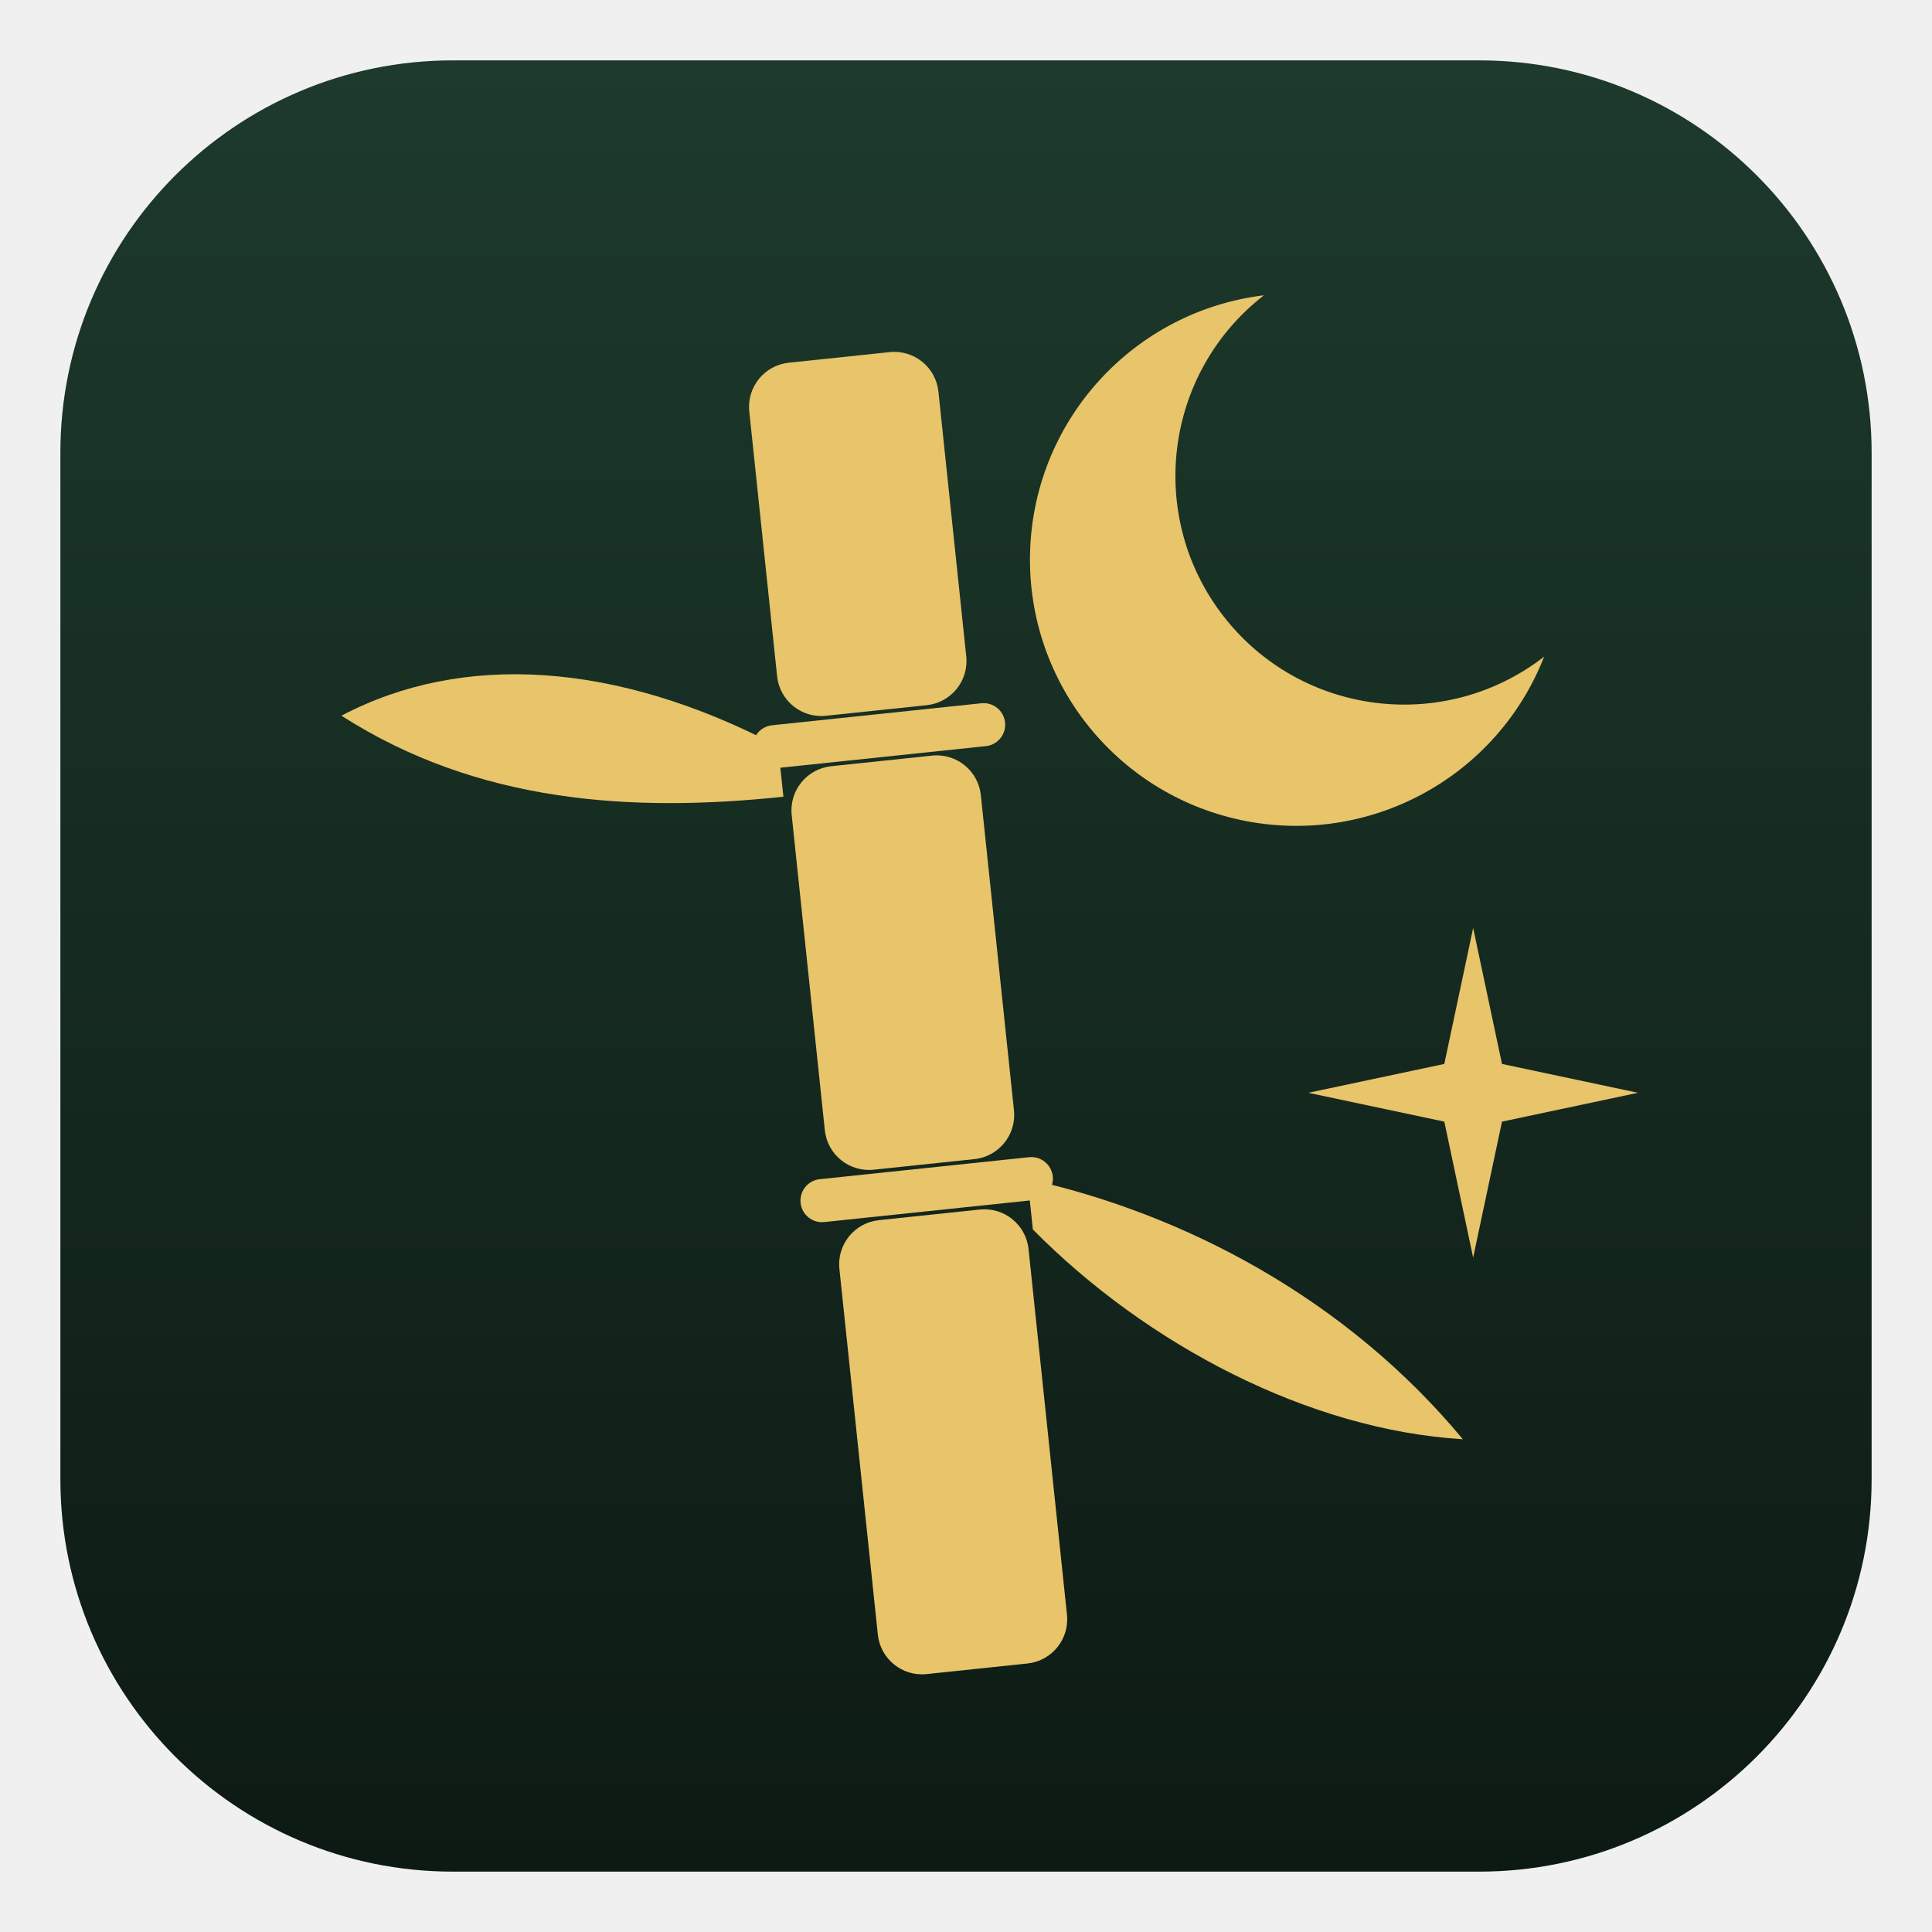
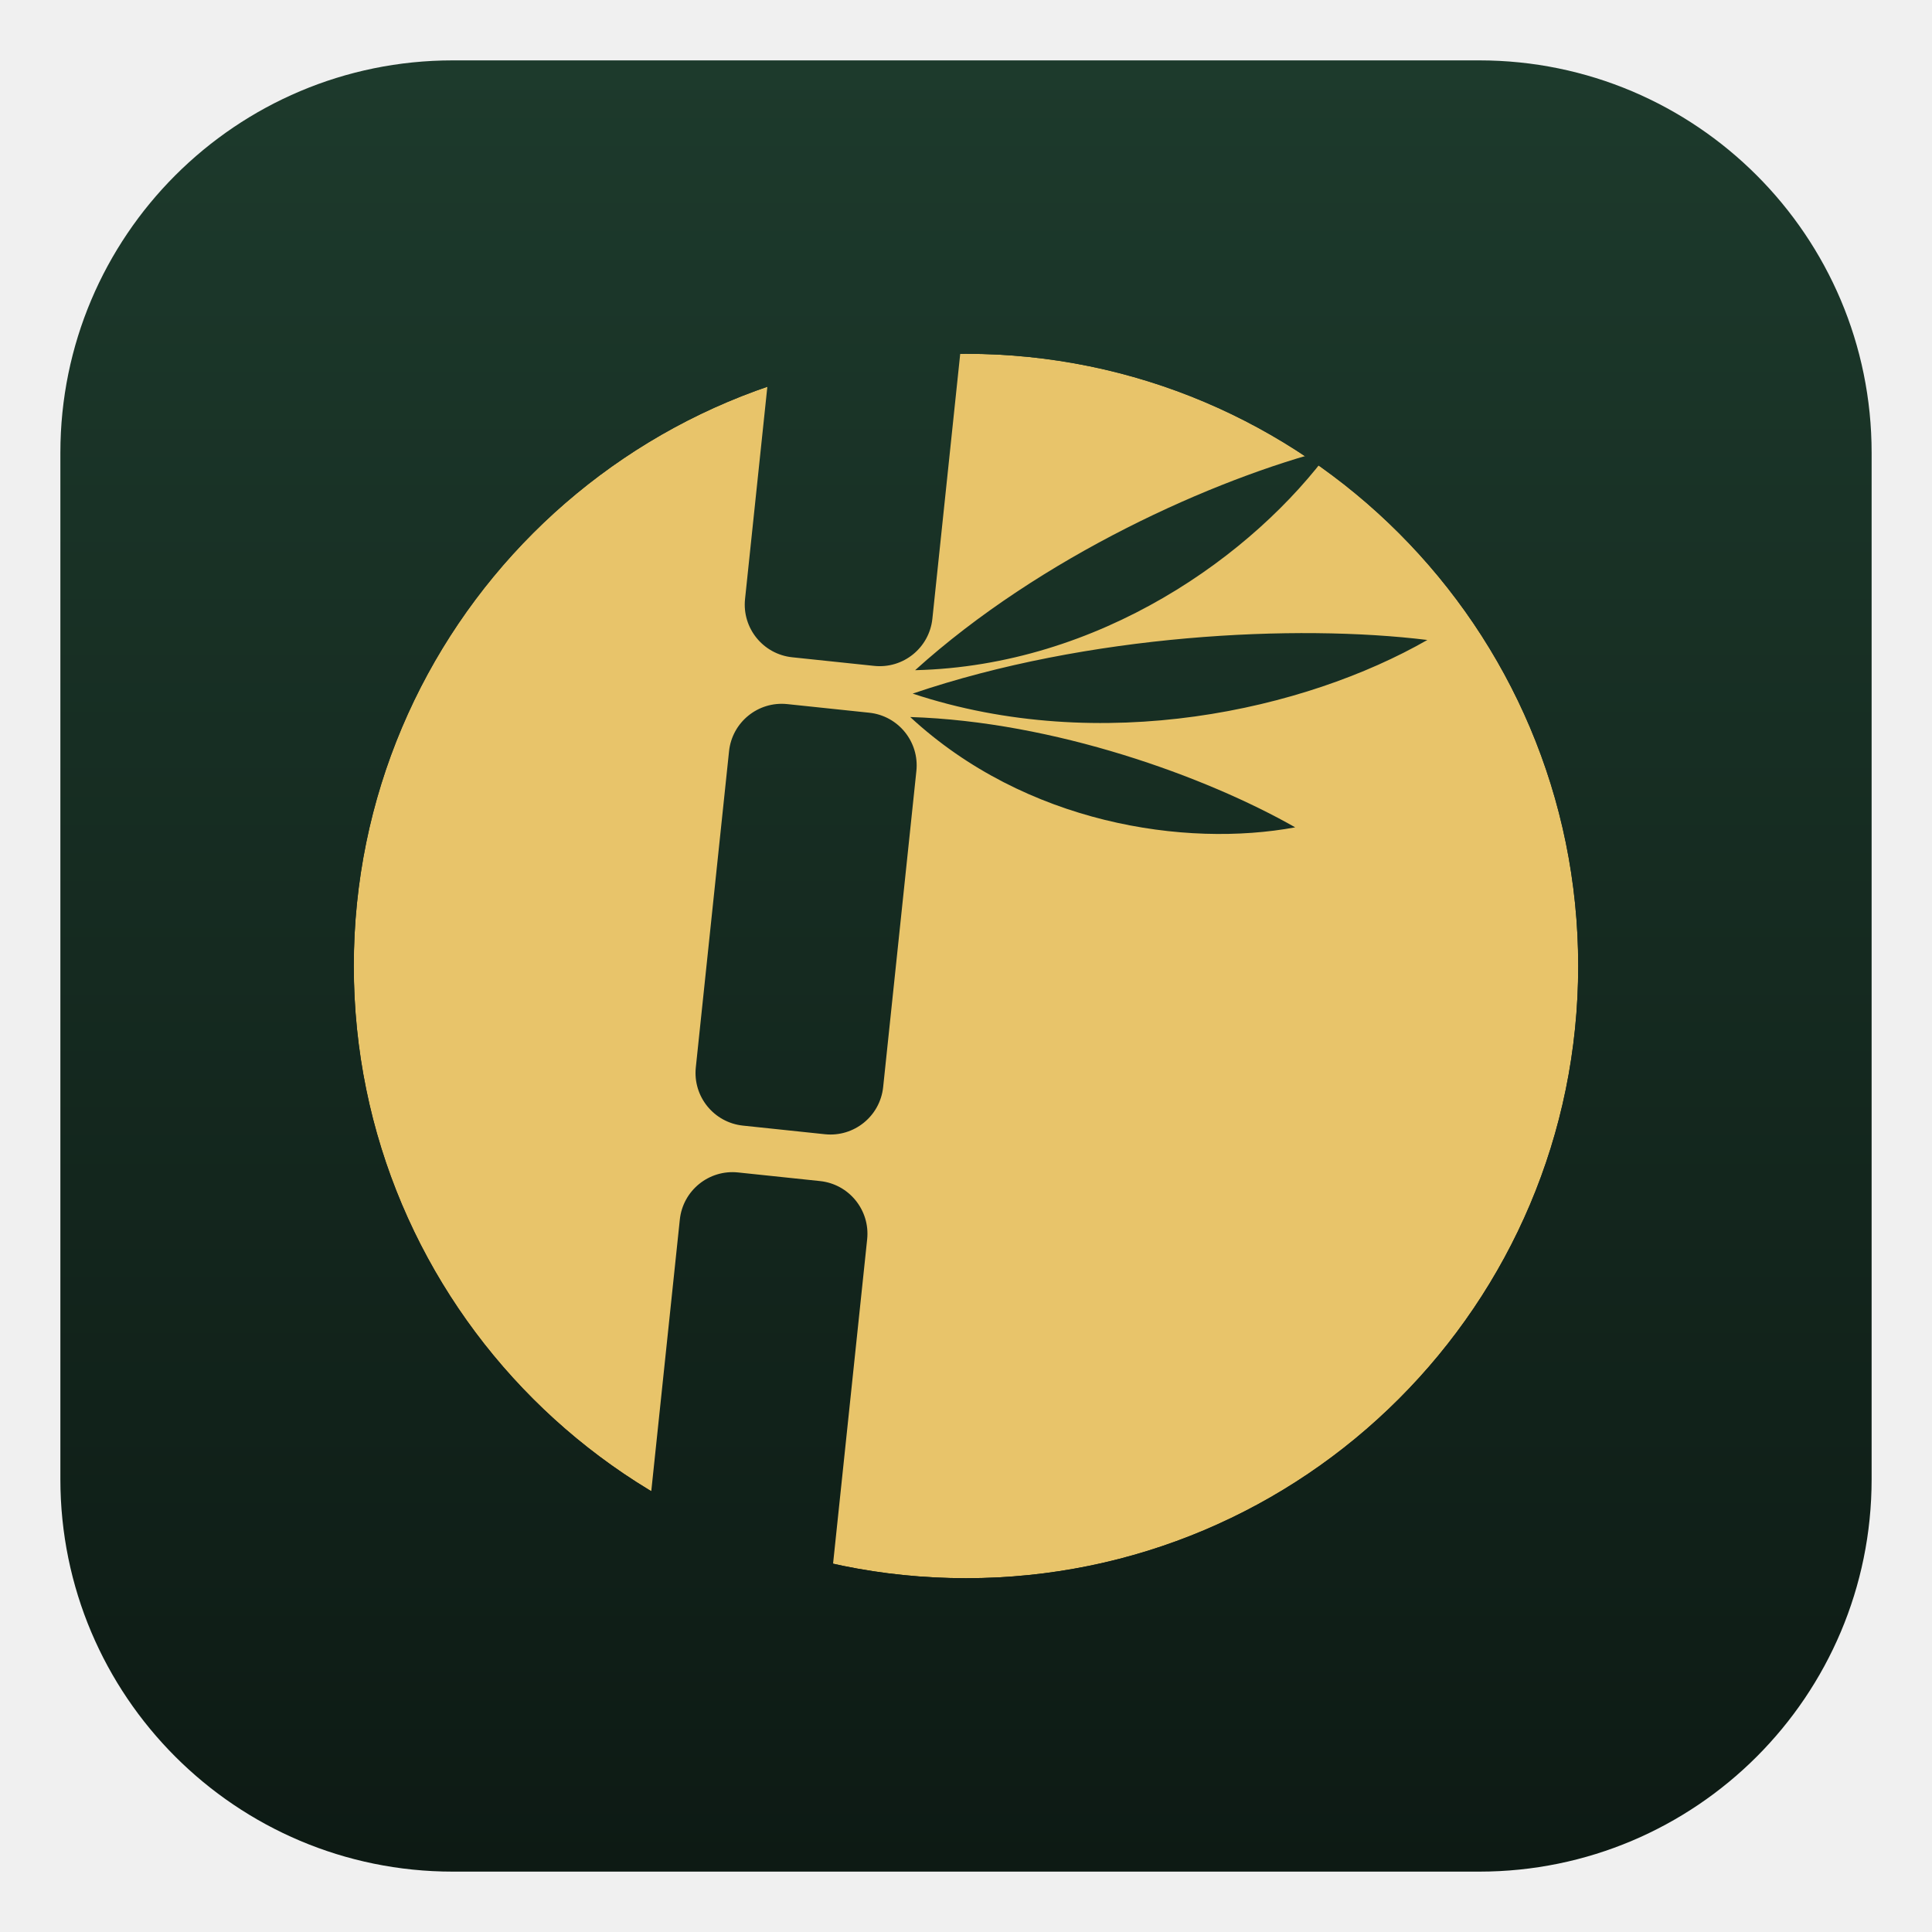
<svg xmlns="http://www.w3.org/2000/svg" viewBox="0 0 128 128">
  <defs>
    <linearGradient id="bg" x1="0" y1="0" x2="0" y2="1">
      <stop offset="0" stop-color="#1d3a2c" />
      <stop offset="1" stop-color="#0d1a14" />
    </linearGradient>
  </defs>
  <rect x="4" y="4" width="120" height="120" rx="26" fill="url(#bg)" />
-   <g transform="translate(10.24 10.24) scale(0.84)" style="color:#e8c46a">
-     <path d="M109.6 39.6 A21 21 0 1 1 87.5 11.1 A18 18 0 1 0 109.6 39.6Z" fill="#e8c46a" />
-     <g transform="translate(54 16) rotate(-6)" fill="#e8c46a">
-       <rect x="-7.5" y="0" width="15" height="28" rx="3.5" />
-       <rect x="-7.5" y="32" width="15" height="32" rx="3.5" />
-       <rect x="-7.5" y="68" width="15" height="36" rx="3.5" />
-       <rect x="-10" y="28.3" width="20" height="3.4" rx="1.7" />
-       <rect x="-10" y="64.3" width="20" height="3.4" rx="1.7" />
-       <path d="M8 66 C20 70 32 78 40 90 C28 88 16 80 8 70Z" />
-       <path d="M-8 30 C-20 22 -32 20 -42 24 C-32 32 -20 34 -8 34Z" />
-     </g>
-     <path d="M104 61.0 L106.275 71.725 L117.0 74 L106.275 76.275 L104 87.0 L101.725 76.275 L91.0 74 L101.725 71.725Z" fill="#e8c46a" />
+   <g transform="translate(14.08 14.08) scale(0.78)">
+     <defs>
+       <mask id="culm-cut">
+         <path d="M12 64 a52 52 0 1 0 104 0 a52 52 0 1 0 -104 0Z" fill="#fff" />
+         <g transform="translate(50 0) rotate(6 0 64)">
+           <path d="M-3.5 4 h7.0 a4.5 4.5 0 0 1 4.5 4.5 v25.0 a4.5 4.5 0 0 1 -4.5 4.5 h-7.0 a4.5 4.5 0 0 1 -4.5 -4.5 v-25.0 a4.5 4.5 0 0 1 4.5 -4.5Z M-3.5 42 h7.0 a4.5 4.5 0 0 1 4.5 4.5 v27.0 a4.5 4.5 0 0 1 -4.5 4.5 h-7.0 a4.5 4.5 0 0 1 -4.5 -4.5 v-27.0 a4.5 4.5 0 0 1 4.5 -4.5Z M-3.5 82 h7.0 a4.5 4.5 0 0 1 4.5 4.5 v35.0 a4.5 4.5 0 0 1 -4.5 4.5 h-7.0 a4.5 4.5 0 0 1 -4.5 -4.5 v-35.0 a4.5 4.5 0 0 1 4.5 -4.5Z M7.0 38.0 C22.5 36.0 34.6 25.3 40.2 15.6 C30.5 19.2 16.6 27.3 7.0 38.0Z M7.0 40.0 C23.5 43.6 40.3 37.9 50.0 30.9 C38.8 30.7 21.3 33.4 7.0 40.0Z M7.0 42.0 C17.7 50.0 31.4 50.6 40.5 47.9 C32.5 44.4 19.2 41.1 7.0 42.0Z" fill="#000" />
+         </g>
+       </mask>
+     </defs>
+     <path d="M12 64 a52 52 0 1 0 104 0 a52 52 0 1 0 -104 0Z" fill="#e8c46a" mask="url(#culm-cut)" />
  </g>
</svg>
